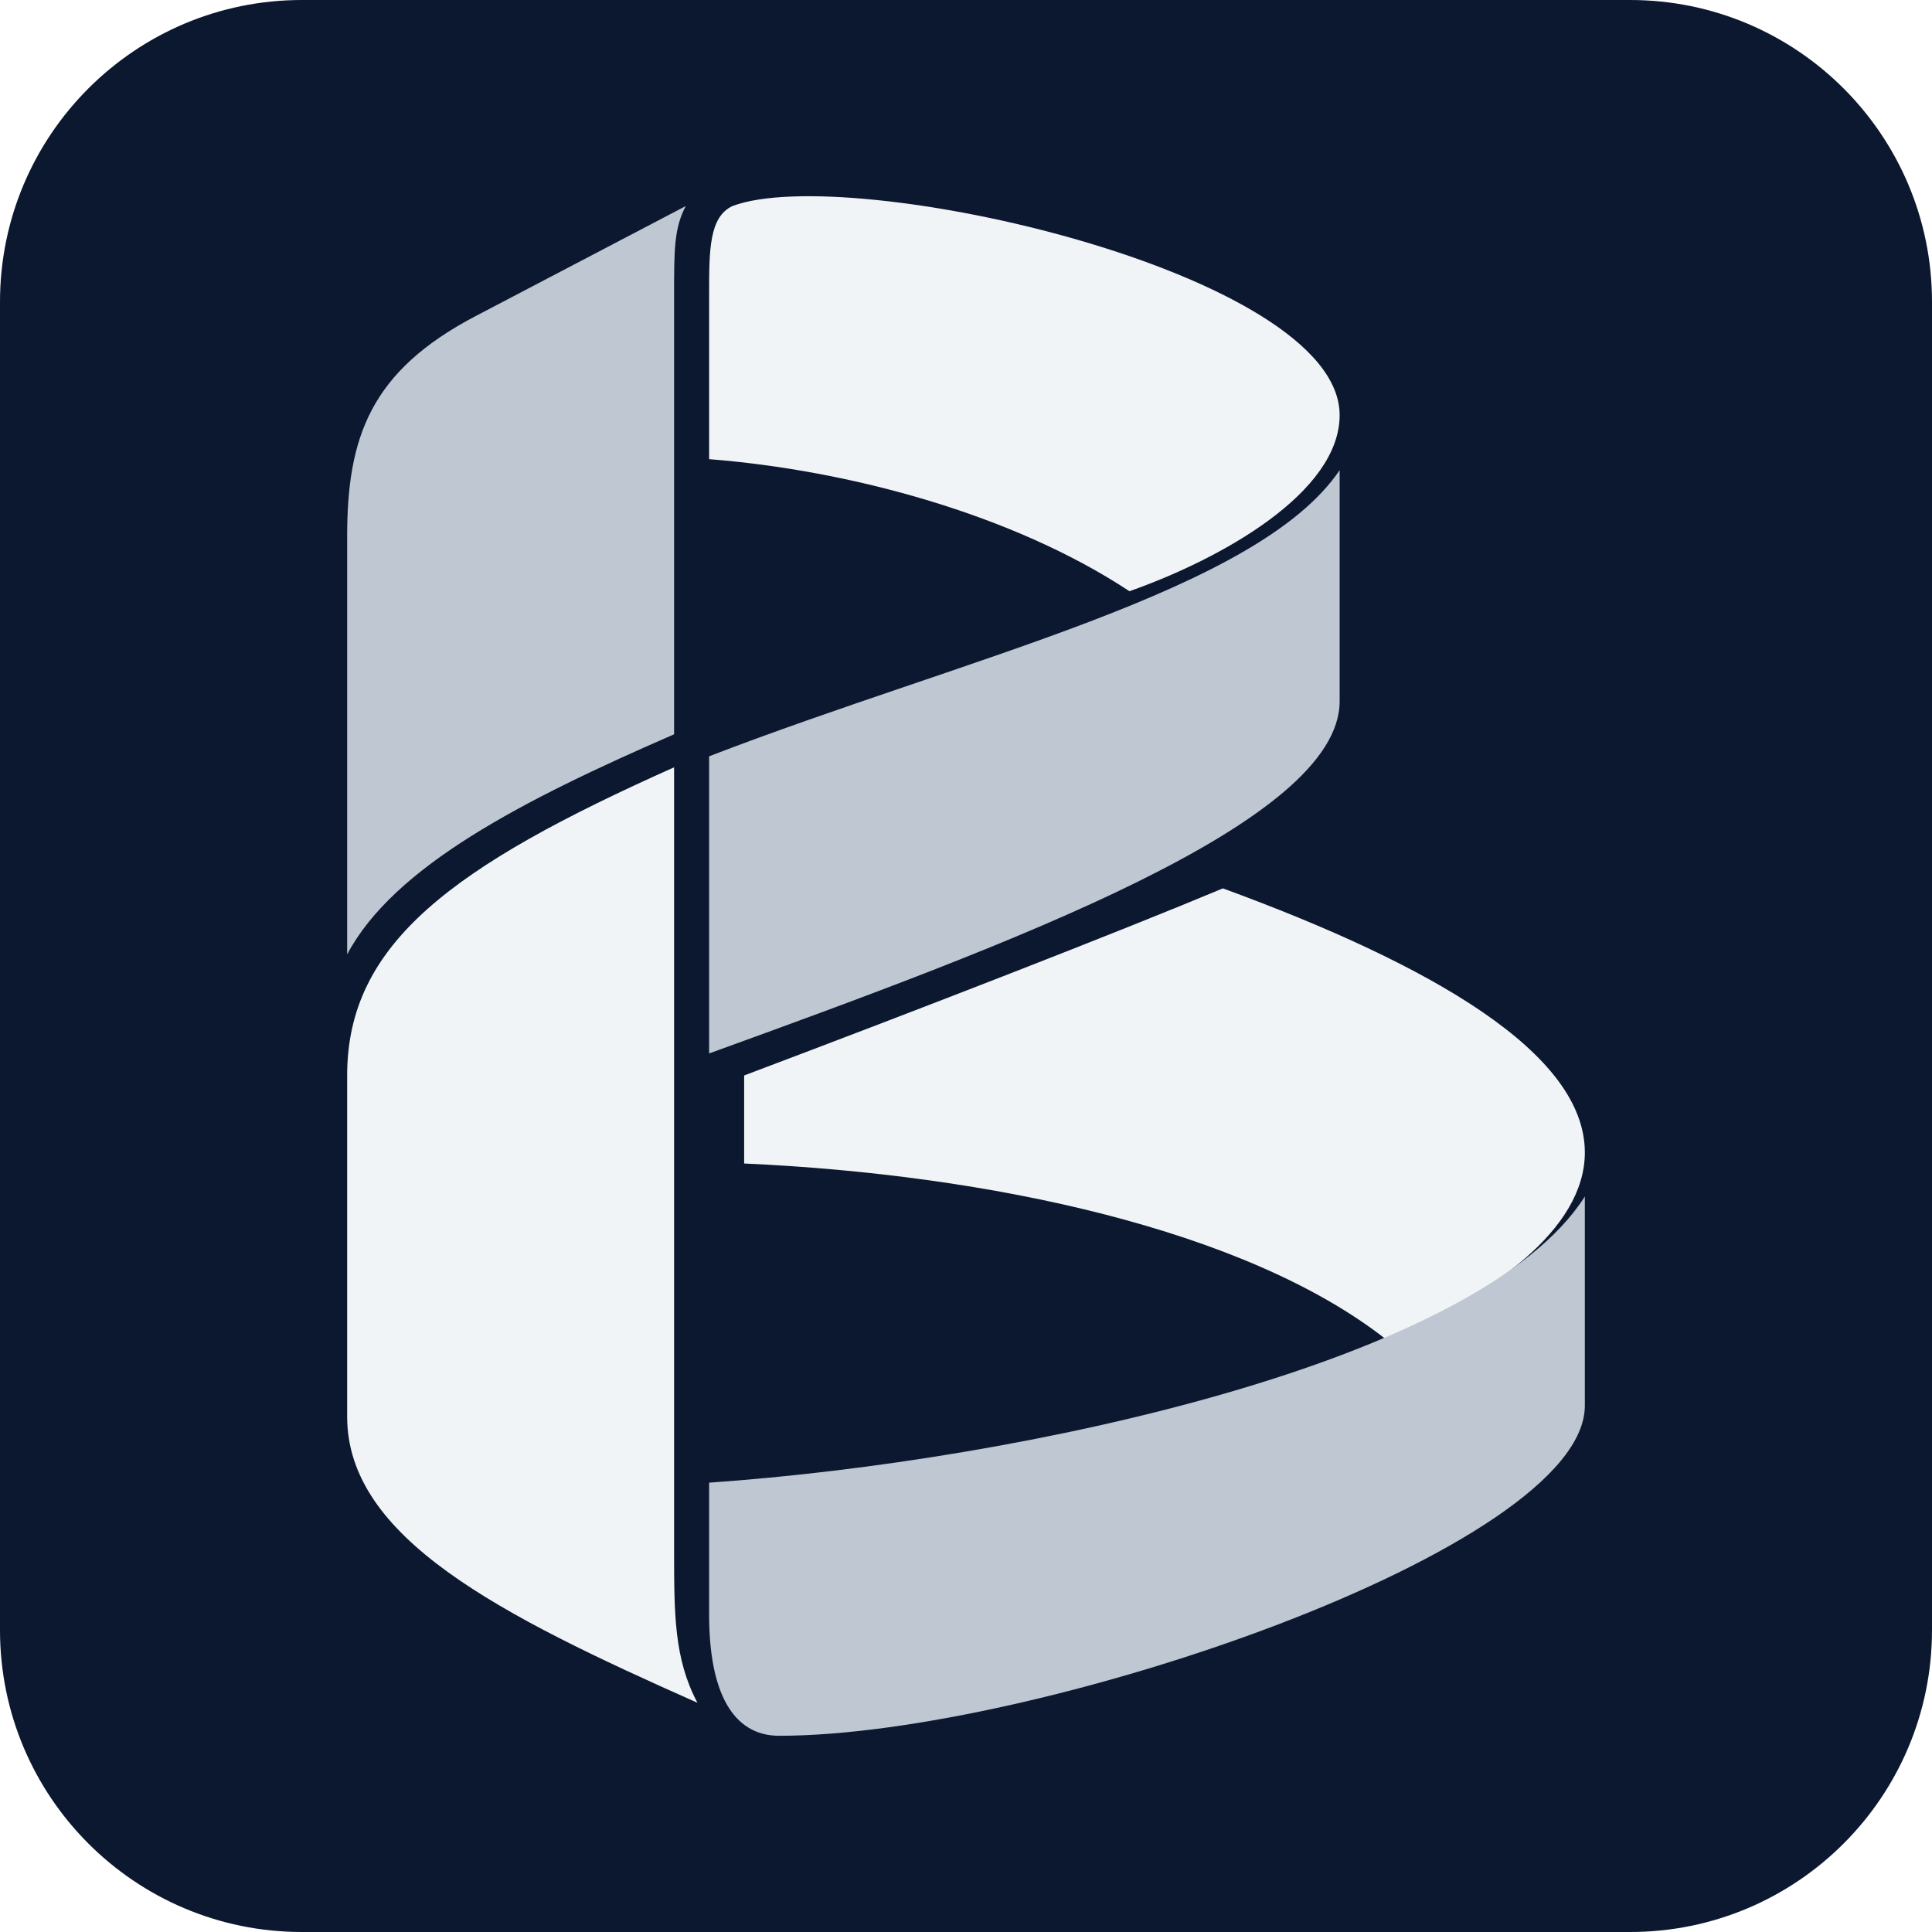
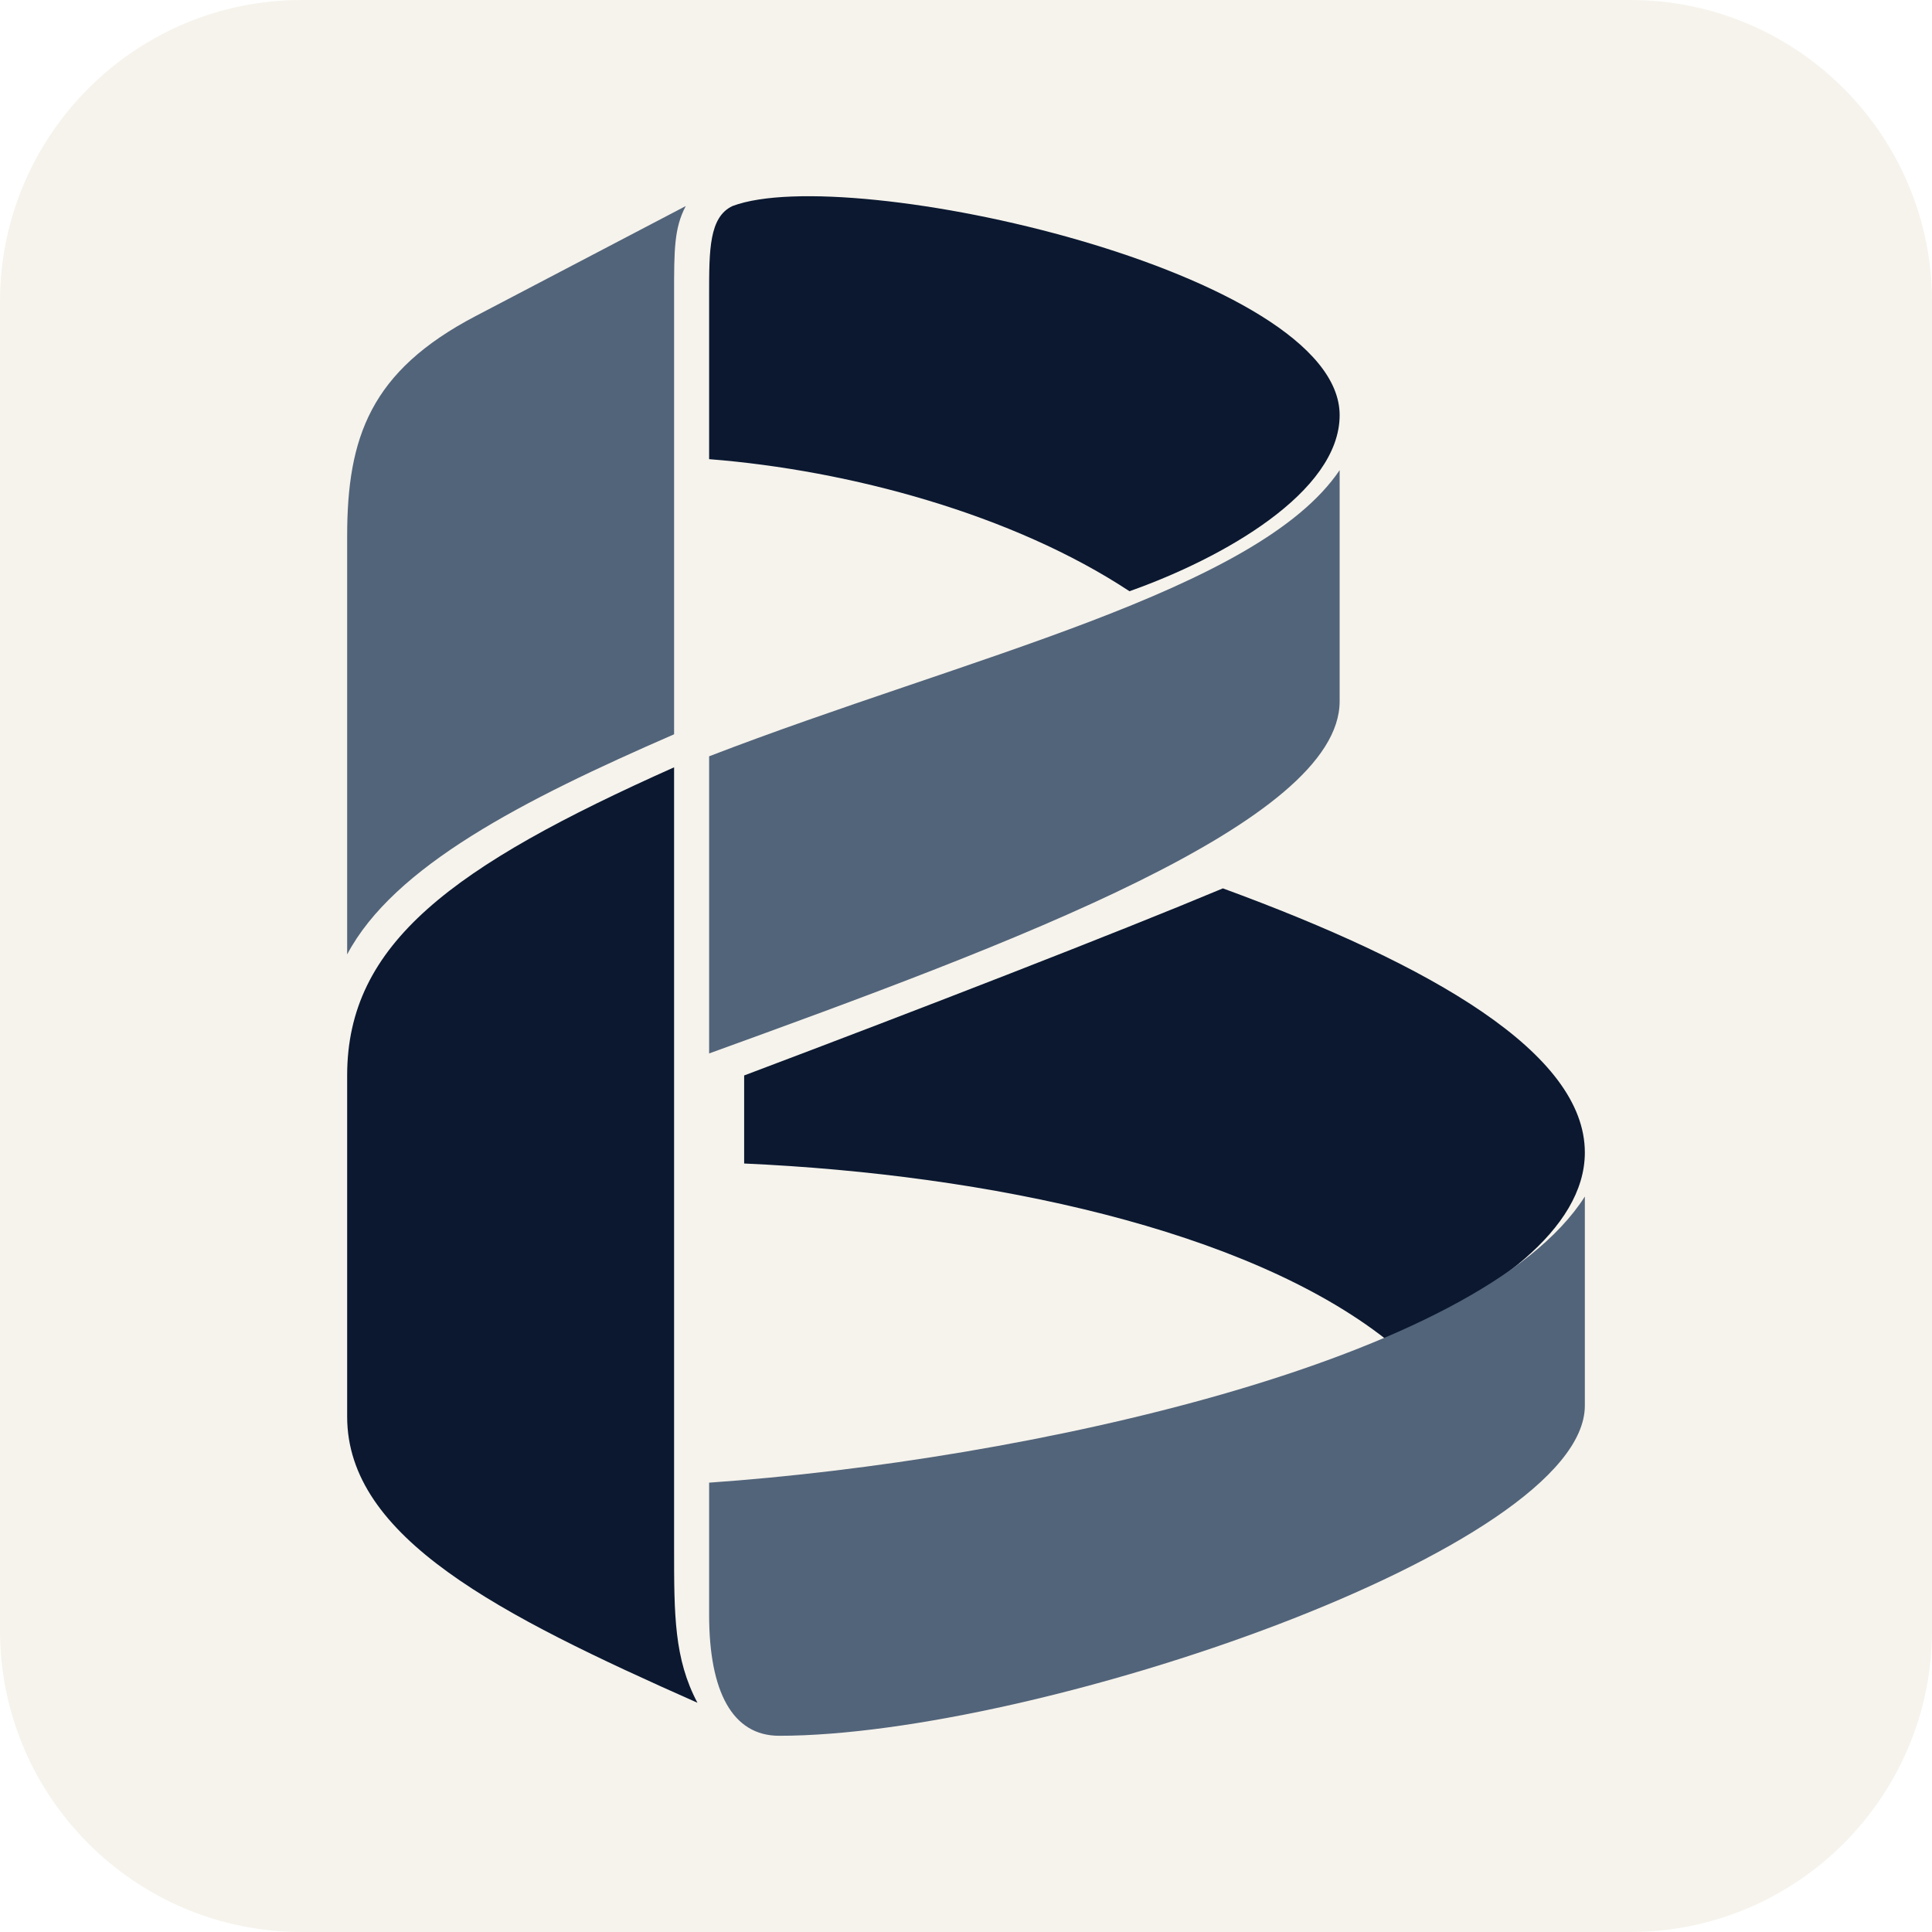
<svg xmlns="http://www.w3.org/2000/svg" viewBox="0 0 128 128">
-   <rect width="128" height="128" rx="20" fill="#0B1830" />
+   <rect width="128" height="128" rx="20" fill="#F6F3EC" />
  <g transform="translate(23 14)">
-     <path d="M60 12C70 8 112 18 112 31C112 38 102 44 94 47C84 40 70 36 58 35V20C58 16 58 13 60 12Z" fill="#F1F4F7" transform="matrix(0.7735849 0 0 0.7291326 -20.88679 -9.099013)" />
-     <path d="M56 12L38 22C29 27 27 33 27 42V80C31 72 42 66 55 60V20C55 16 55 14 56 12Z" fill="#BEC7D2" transform="matrix(0.7735849 0 0 0.7291326 -20.88679 -9.099013)" />
-     <path d="M112 36V57C112 68 84 79 58 89V62C80 53 105 47 112 36Z" fill="#BEC7D2" transform="matrix(0.7735849 0 0 0.7291326 -20.88679 -9.099013)" />
-     <path d="M55 63C36 72 27 79 27 91V122C27 133 40 140 57 148C55 144 55 140 55 134V63Z" fill="#F1F4F7" transform="matrix(0.7735849 0 0 0.7291326 -20.88679 -9.099013)" />
-     <path d="M61 91C76 85 93 78 102 74C120 81 133 89 133 98C133 105 125 111 116 115C104 105 82 100 61 99V91Z" fill="#F1F4F7" transform="matrix(0.7735849 0 0 0.7291326 -20.88679 -9.099013)" />
-     <path d="M133 102V121C133 134 86 151 64 151C60 151 58 147 58 140V128C85 126 124 117 133 102Z" fill="#BEC7D2" transform="matrix(0.7735849 0 0 0.7291326 -20.88679 -9.099013)" />
+     <path d="M60 12C70 8 112 18 112 31C112 38 102 44 94 47C84 40 70 36 58 35V20C58 16 58 13 60 12Z" fill="#0B1830" transform="matrix(0.7735849 0 0 0.7291326 -20.88679 -9.099013)" />
+     <path d="M56 12L38 22C29 27 27 33 27 42V80C31 72 42 66 55 60V20C55 16 55 14 56 12Z" fill="#52647A" transform="matrix(0.7735849 0 0 0.7291326 -20.88679 -9.099013)" />
+     <path d="M112 36V57C112 68 84 79 58 89V62C80 53 105 47 112 36Z" fill="#52647A" transform="matrix(0.7735849 0 0 0.7291326 -20.88679 -9.099013)" />
+     <path d="M55 63C36 72 27 79 27 91V122C27 133 40 140 57 148C55 144 55 140 55 134V63Z" fill="#0B1830" transform="matrix(0.7735849 0 0 0.7291326 -20.88679 -9.099013)" />
+     <path d="M61 91C76 85 93 78 102 74C120 81 133 89 133 98C133 105 125 111 116 115C104 105 82 100 61 99V91Z" fill="#0B1830" transform="matrix(0.7735849 0 0 0.7291326 -20.88679 -9.099013)" />
+     <path d="M133 102V121C133 134 86 151 64 151C60 151 58 147 58 140V128C85 126 124 117 133 102Z" fill="#52647A" transform="matrix(0.7735849 0 0 0.7291326 -20.88679 -9.099013)" />
  </g>
</svg>
